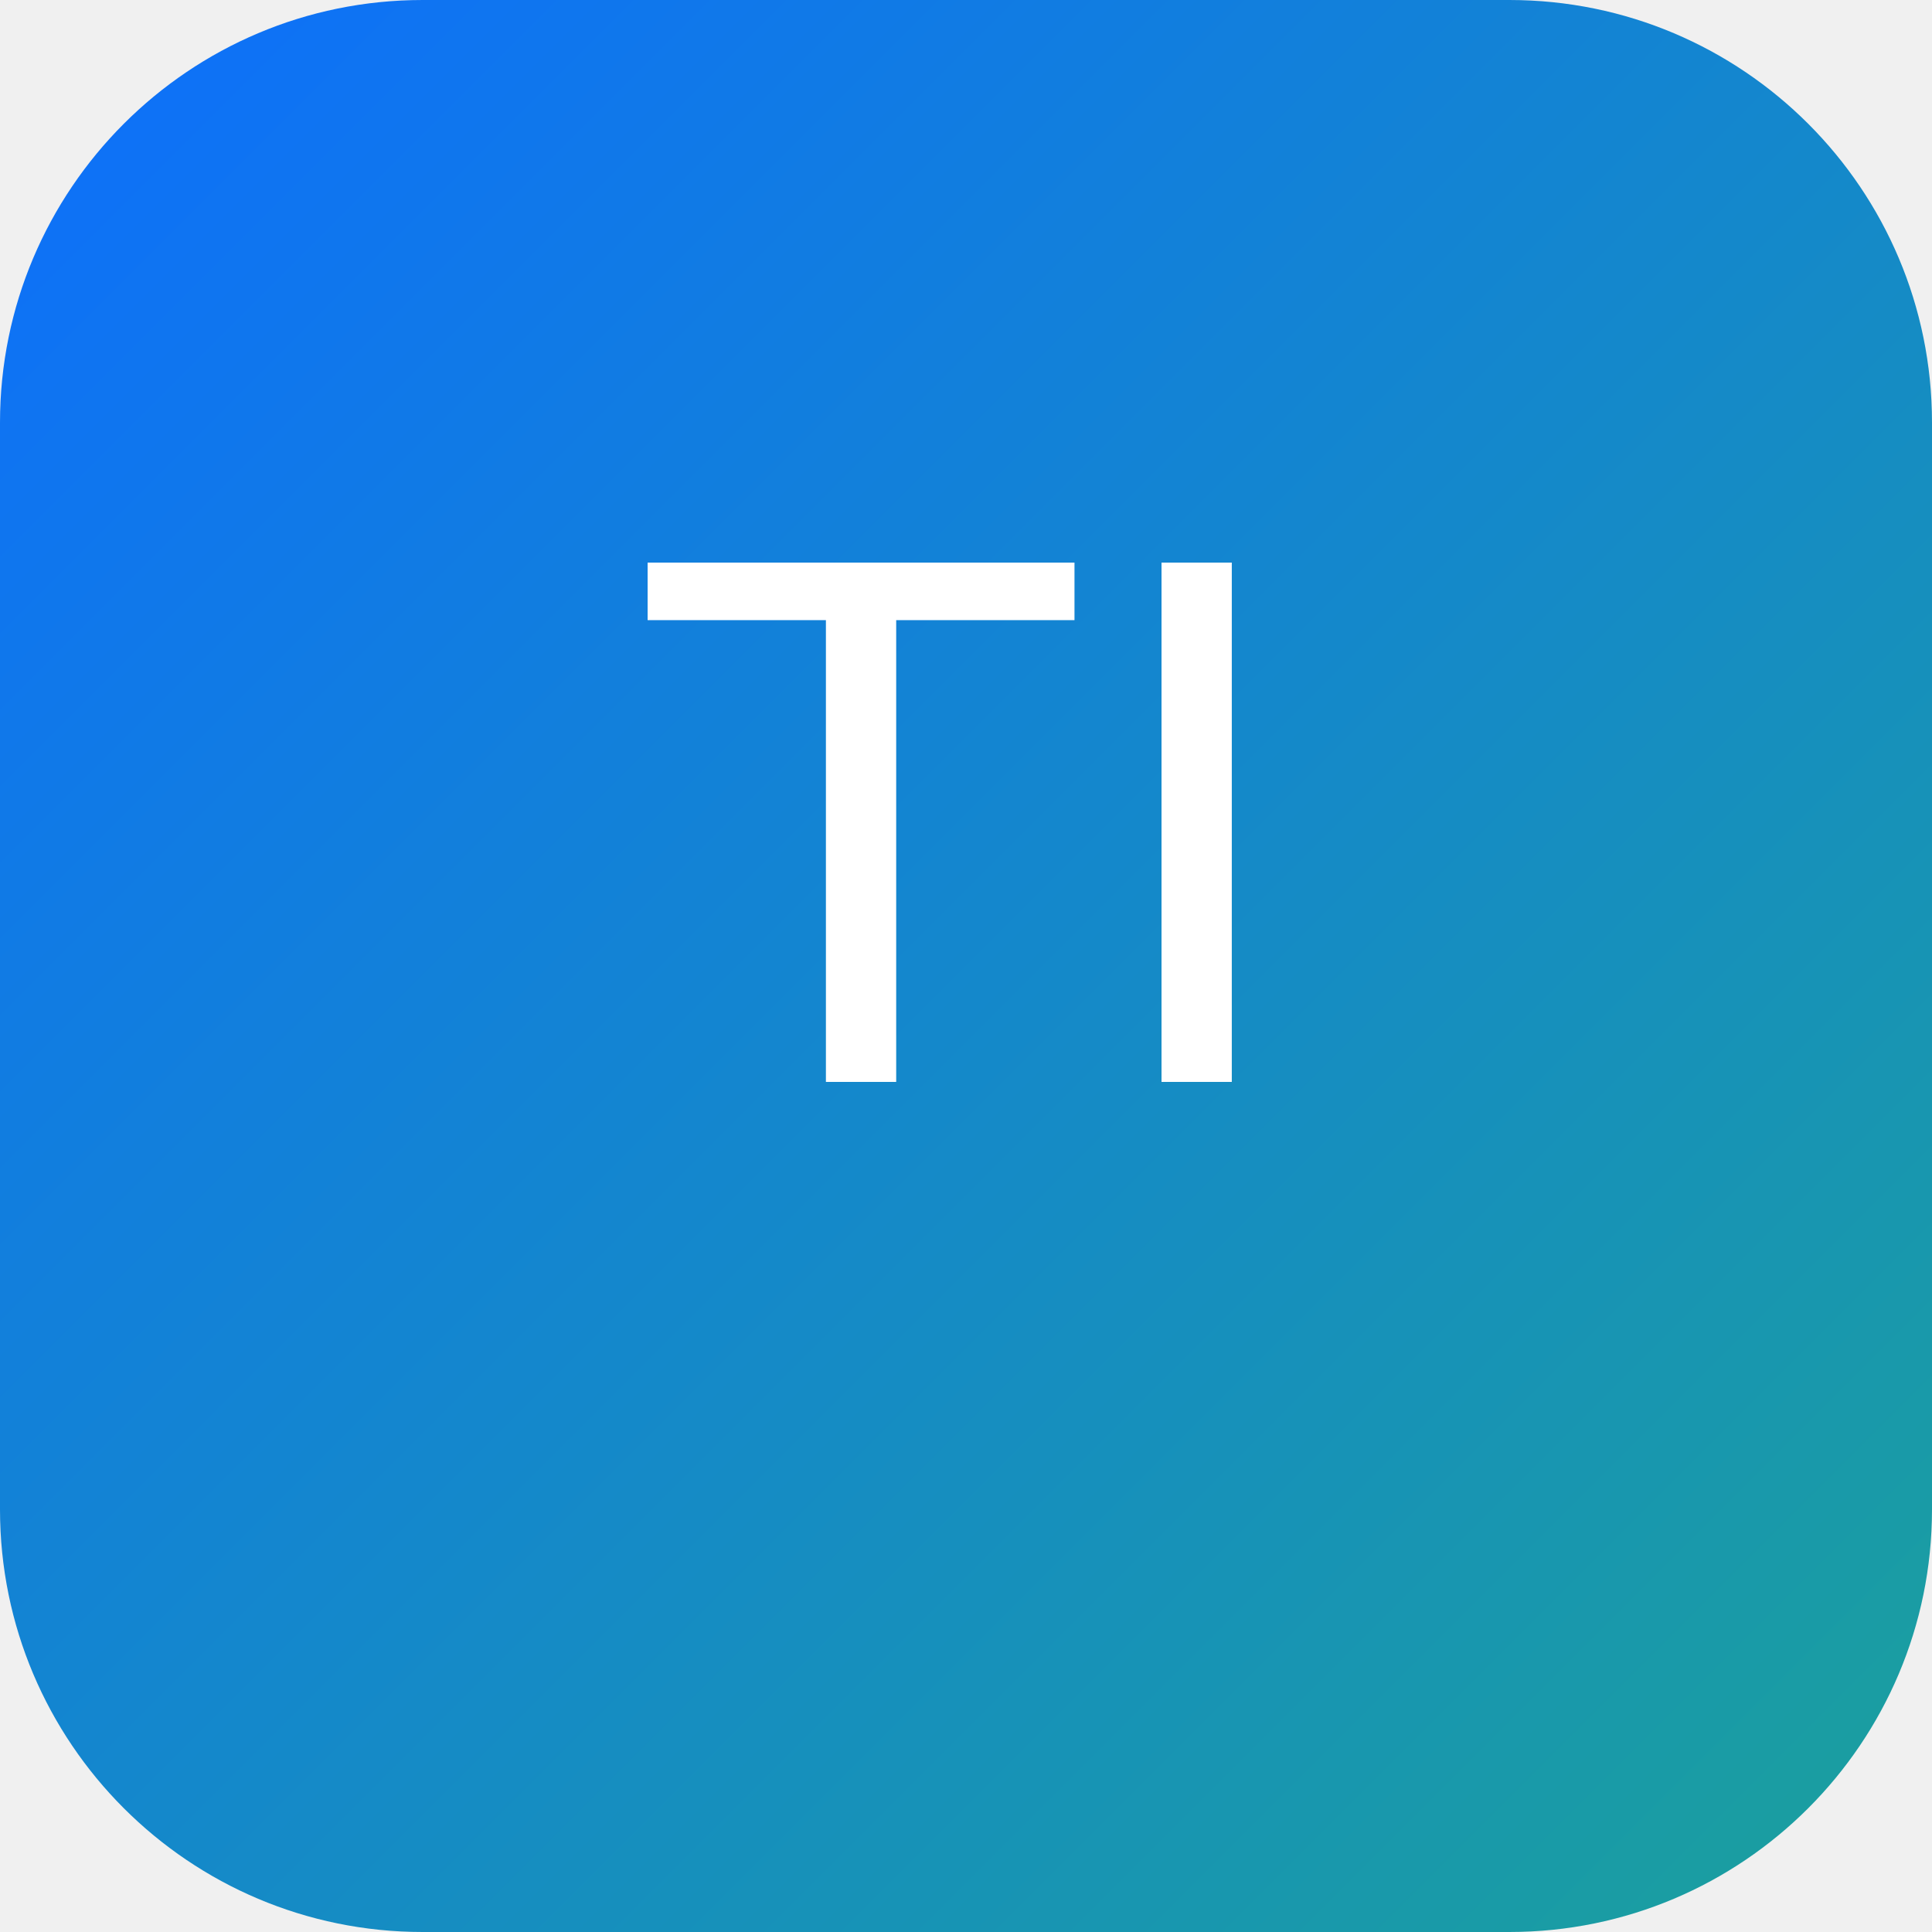
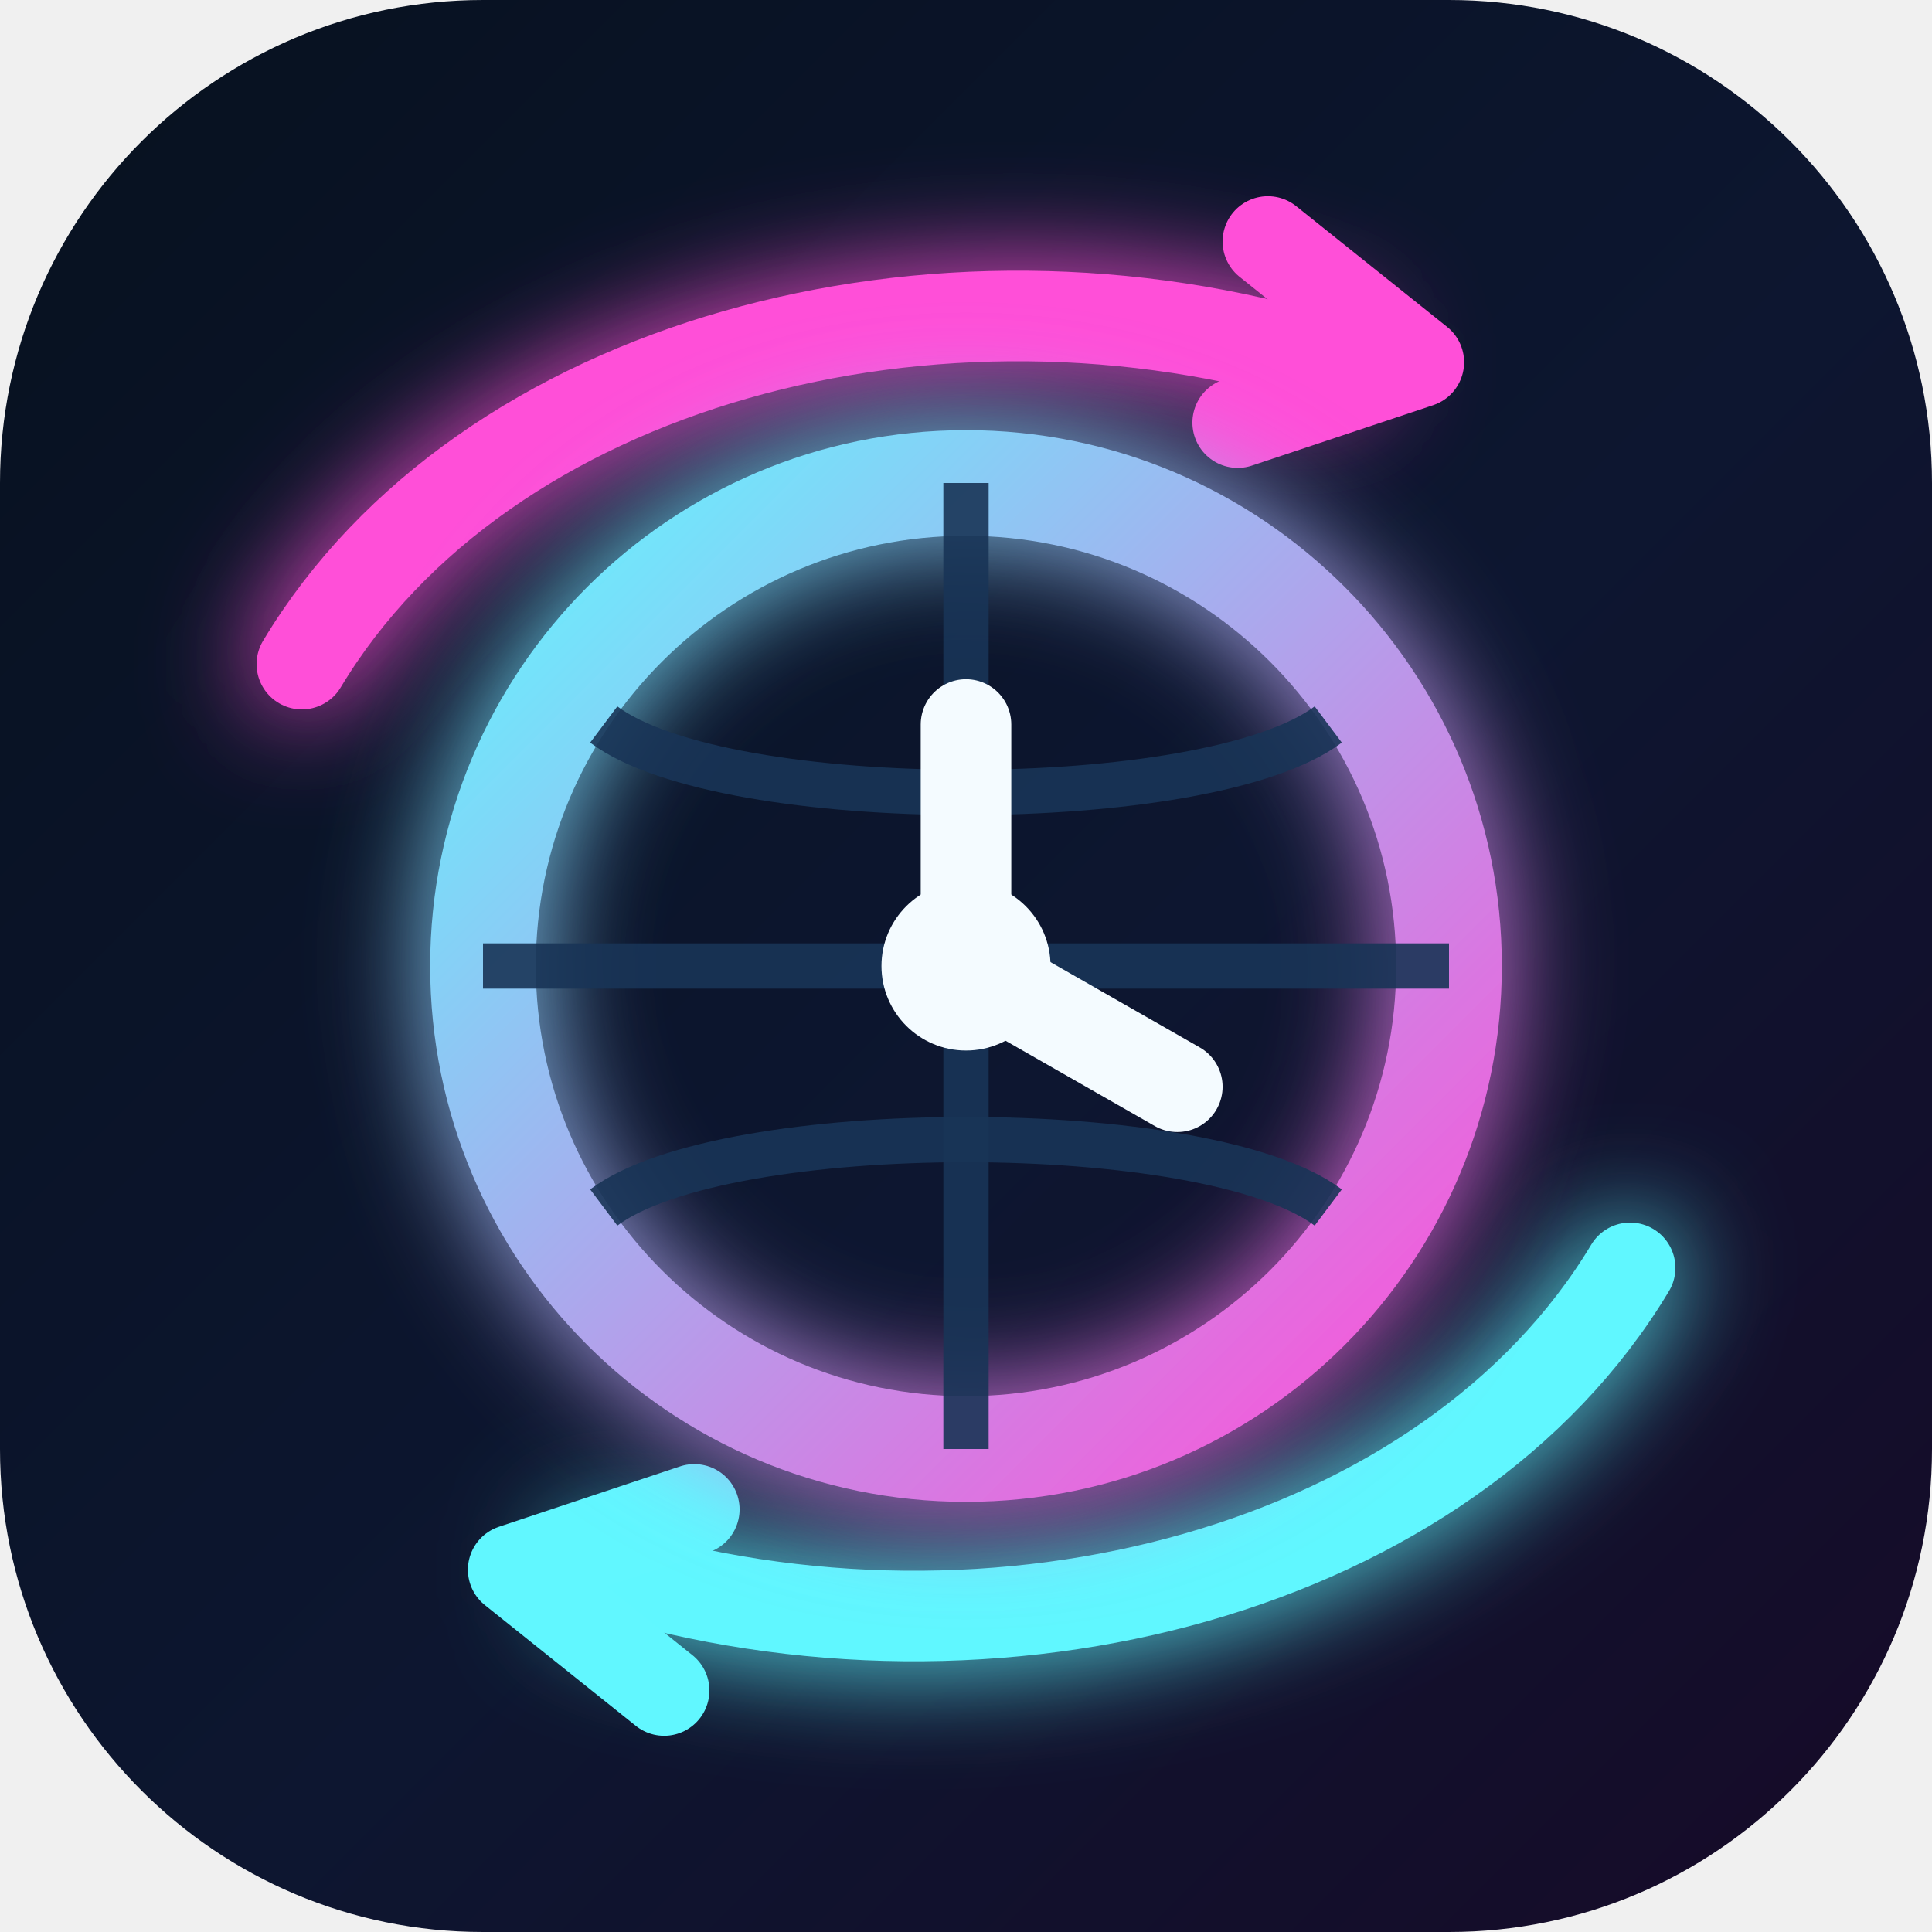
<svg xmlns="http://www.w3.org/2000/svg" viewBox="0 0 64 64">
  <defs>
-     <linearGradient id="g" x1="0" y1="0" x2="1" y2="1">
-       <stop offset="0" stop-color="#0d6efd" />
-       <stop offset="1" stop-color="#1ba19b" />
+     <linearGradient id="bg" x1="0" y1="0" x2="1" y2="1">
+       <stop offset="0" stop-color="#07111f" />
+       <stop offset="0.55" stop-color="#0d1630" />
+       <stop offset="1" stop-color="#170a28" />
    </linearGradient>
+     <linearGradient id="ring" x1="0" y1="0" x2="1" y2="1">
+       <stop offset="0" stop-color="#61f7ff" />
+       <stop offset="1" stop-color="#ff4fd8" />
+     </linearGradient>
+     <filter id="glow" x="-50%" y="-50%" width="200%" height="200%">
+       <feGaussianBlur stdDeviation="1.8" result="blur" />
+       <feMerge>
+         <feMergeNode in="blur" />
+         <feMergeNode in="SourceGraphic" />
+       </feMerge>
+     </filter>
  </defs>
-   <rect width="64" height="64" rx="14" fill="url(#g)" />
-   <text x="50%" y="56%" text-anchor="middle" font-size="25" font-family="Arial" fill="#fff">TI</text>
+   <rect width="64" height="64" rx="16" fill="url(#bg)" />
+   <path d="M10 22C16 12 31 8 44 12" fill="none" stroke="#ff4fd8" stroke-width="3" stroke-linecap="round" filter="url(#glow)" />
+   <path d="M42 8l5 4-6 2" fill="none" stroke="#ff4fd8" stroke-width="3" stroke-linecap="round" stroke-linejoin="round" />
+   <path d="M54 42C48 52 33 56 20 52" fill="none" stroke="#61f7ff" stroke-width="3" stroke-linecap="round" filter="url(#glow)" />
+   <path d="M22 56l-5-4 6-2" fill="none" stroke="#61f7ff" stroke-width="3" stroke-linecap="round" stroke-linejoin="round" />
+   <circle cx="32" cy="32" r="16" fill="none" stroke="url(#ring)" stroke-width="3.5" filter="url(#glow)" />
+   <path d="M32 16v32M16 32h32" stroke="#183456" stroke-width="1.5" opacity=".9" />
+   <path d="M20 24c4 3 20 3 24 0M20 40c4-3 20-3 24 0" fill="none" stroke="#183456" stroke-width="1.5" opacity=".9" />
+   <circle cx="32" cy="32" r="2.8" fill="#f4fbff" />
+   <path d="M32 32l0-8" stroke="#f4fbff" stroke-width="3" stroke-linecap="round" />
+   <path d="M32 32l7 4" stroke="#f4fbff" stroke-width="3" stroke-linecap="round" />
</svg>
